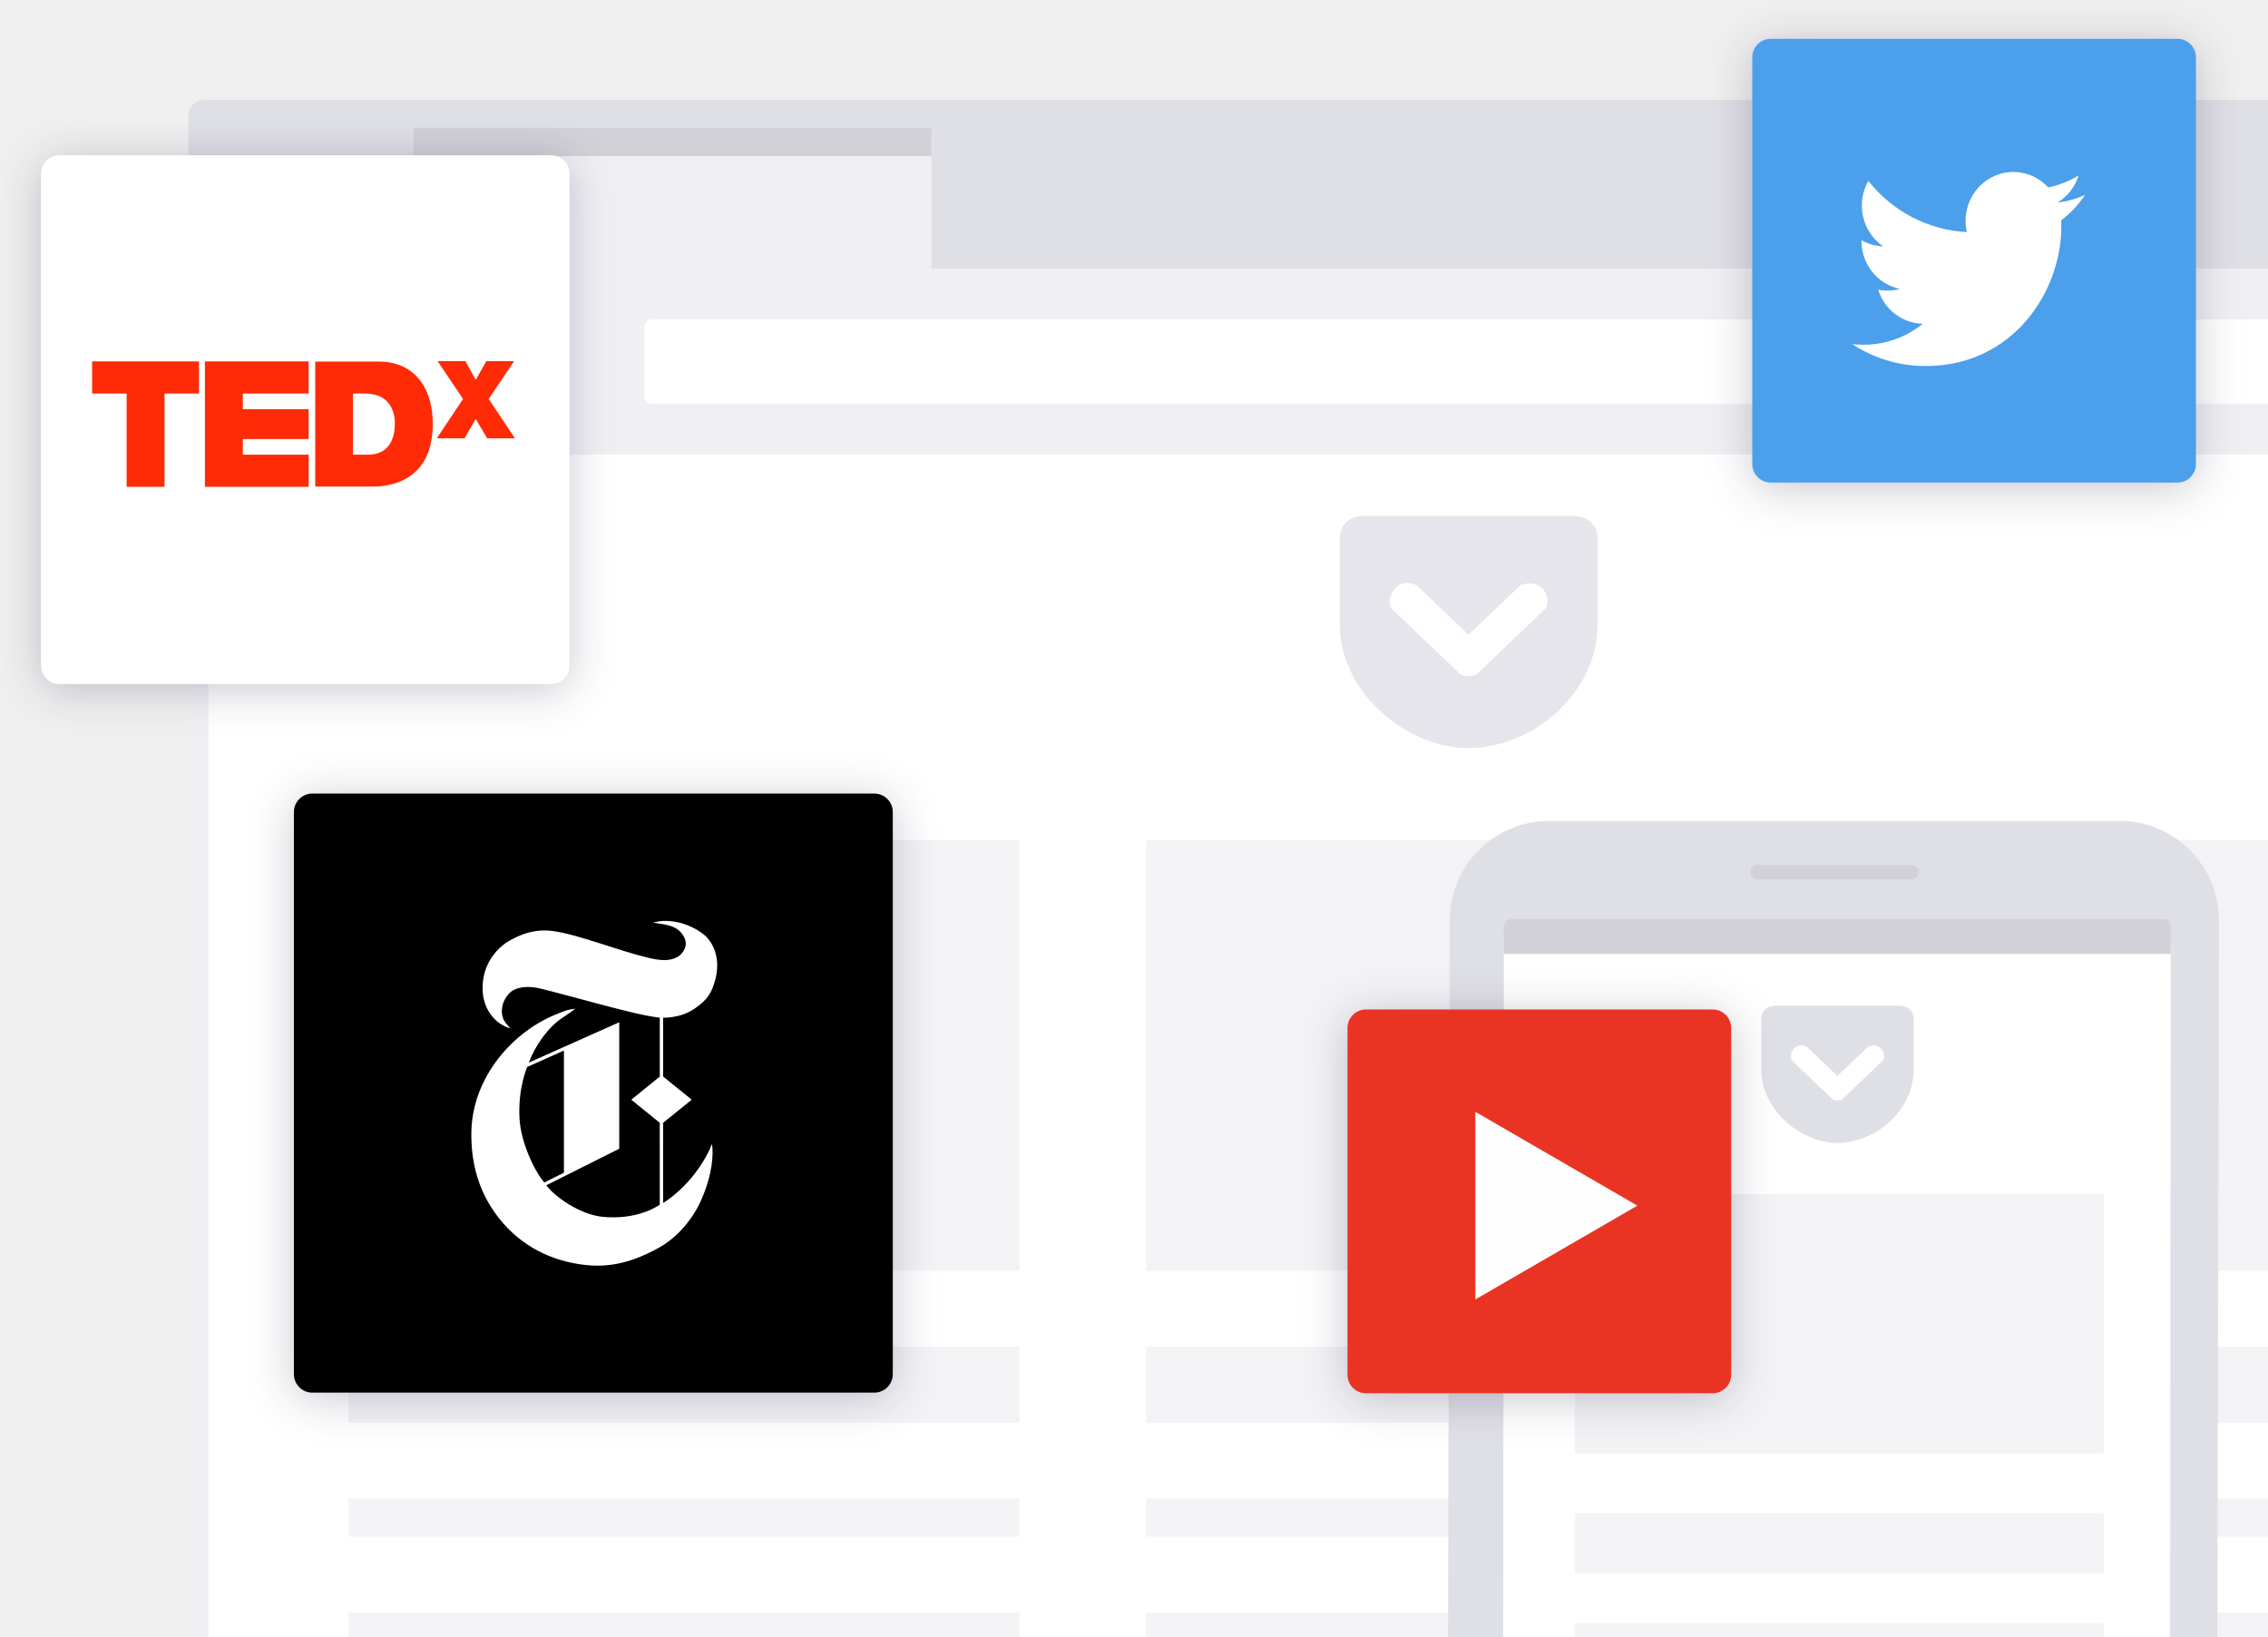
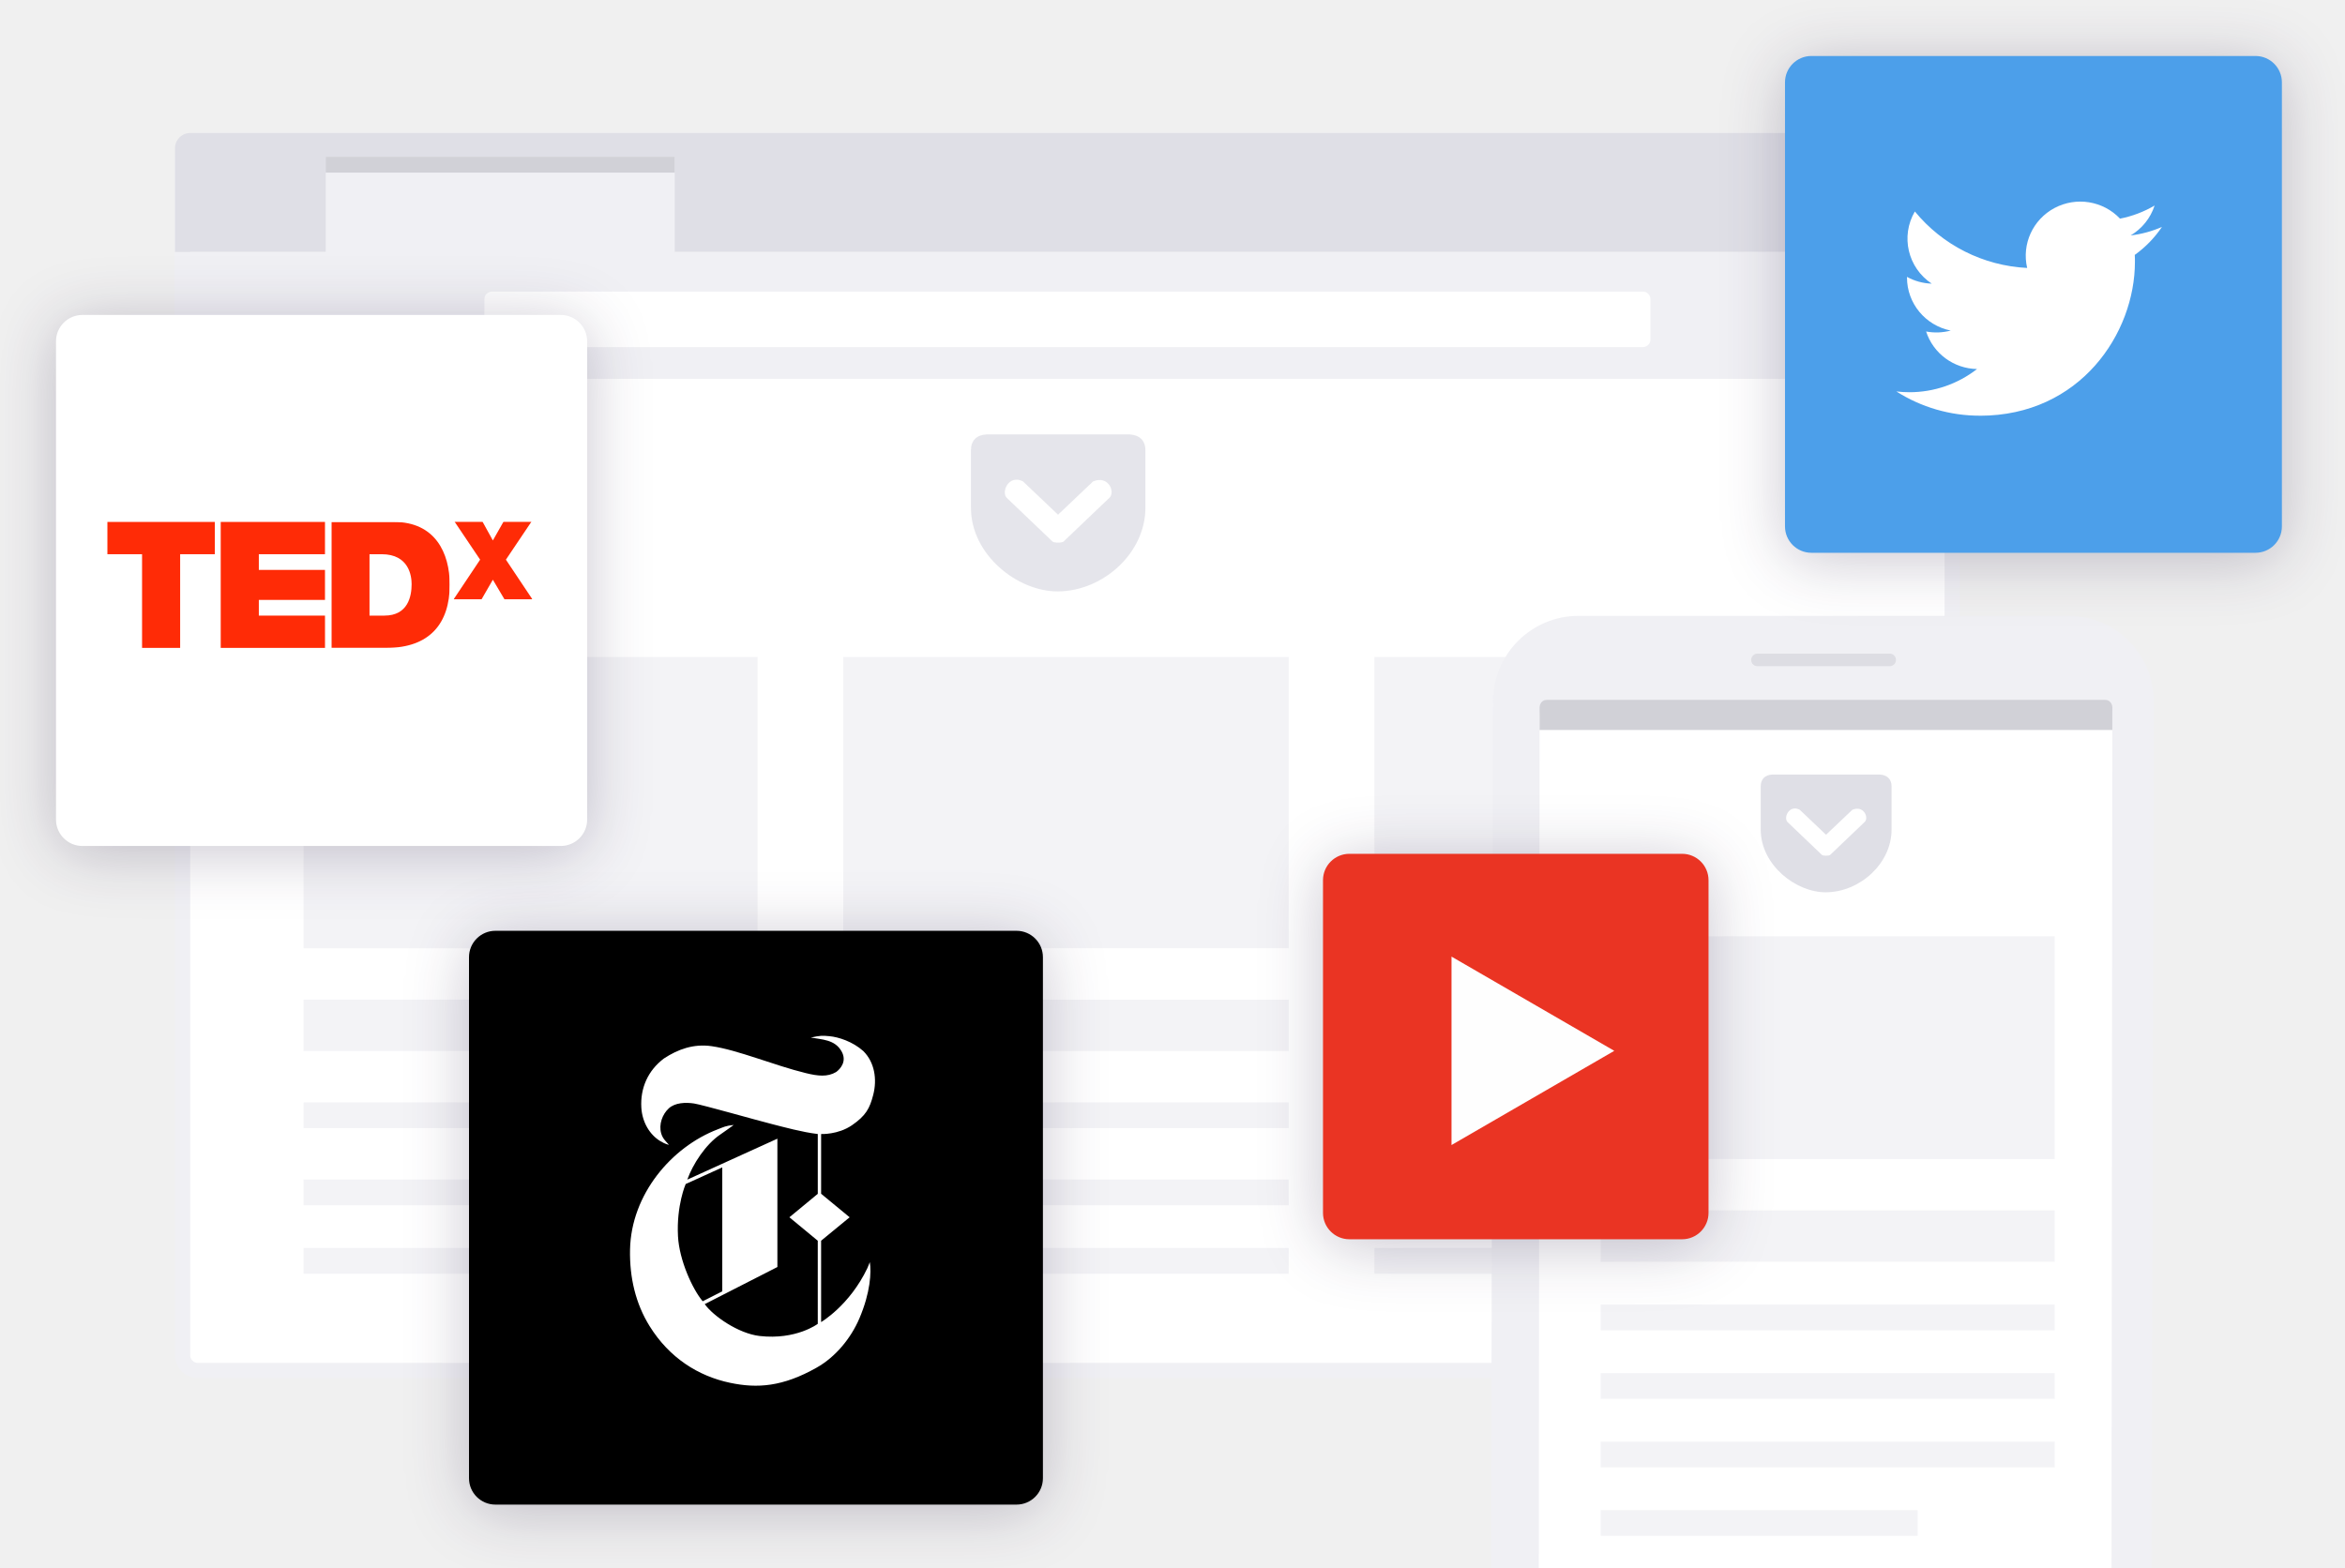
- <svg xmlns="http://www.w3.org/2000/svg" xmlns:xlink="http://www.w3.org/1999/xlink" width="409" height="295" viewBox="0 0 409 295">
+ <svg xmlns="http://www.w3.org/2000/svg" xmlns:xlink="http://www.w3.org/1999/xlink" width="335" height="224" viewBox="0 0 335 224">
  <defs>
-     <rect id="b" width="95.325" height="95.325" x="0" y="0" rx="3.326" />
-     <filter id="a" width="126.2%" height="126.2%" x="-13.1%" y="-12.1%" filterUnits="objectBoundingBox">
+     <rect id="img-pocket-b" width="75.88" height="75.88" x="0" y="0" rx="3.77" />
+     <filter id="img-pocket-a" width="136.9%" height="136.9%" x="-18.5%" y="-17.1%" filterUnits="objectBoundingBox">
      <feOffset dy="1" in="SourceAlpha" result="shadowOffsetOuter1" />
-       <feGaussianBlur in="shadowOffsetOuter1" result="shadowBlurOuter1" stdDeviation="4" />
-       <feColorMatrix in="shadowBlurOuter1" values="0 0 0 0 0.125 0 0 0 0 0.071 0 0 0 0 0.227 0 0 0 0.24 0" />
+       <feGaussianBlur in="shadowOffsetOuter1" result="shadowBlurOuter1" stdDeviation="4.5" />
+       <feColorMatrix in="shadowBlurOuter1" values="0 0 0 0 0.125   0 0 0 0 0.071   0 0 0 0 0.227  0 0 0 0.24 0" />
    </filter>
-     <path id="c" d="M.131.039h21.236v22.61H.131z" />
-     <path id="e" d="M.035.21H14.18v13.94H.035z" />
-     <rect id="h" width="108" height="108" x="0" y=".076" rx="3.326" />
-     <filter id="g" width="123.1%" height="123.1%" x="-11.6%" y="-10.6%" filterUnits="objectBoundingBox">
+     <polygon id="img-pocket-c" points=".104 .031 17.009 .031 17.009 18.029 .104 18.029" />
+     <polygon id="img-pocket-e" points=".028 .167 11.287 .167 11.287 11.264 .028 11.264" />
+     <rect id="img-pocket-h" width="81.988" height="81.988" x="0" y="0" rx="3.77" />
+     <filter id="img-pocket-g" width="134.2%" height="134.2%" x="-17.1%" y="-15.9%" filterUnits="objectBoundingBox">
      <feOffset dy="1" in="SourceAlpha" result="shadowOffsetOuter1" />
-       <feGaussianBlur in="shadowOffsetOuter1" result="shadowBlurOuter1" stdDeviation="4" />
-       <feColorMatrix in="shadowBlurOuter1" values="0 0 0 0 0.125 0 0 0 0 0.071 0 0 0 0 0.227 0 0 0 0.24 0" />
+       <feGaussianBlur in="shadowOffsetOuter1" result="shadowBlurOuter1" stdDeviation="4.5" />
+       <feColorMatrix in="shadowBlurOuter1" values="0 0 0 0 0.125   0 0 0 0 0.071   0 0 0 0 0.227  0 0 0 0.24 0" />
    </filter>
-     <rect id="j" width="80" height="80" x="0" y="0" rx="3.326" />
-     <filter id="i" width="131.2%" height="131.2%" x="-15.6%" y="-14.4%" filterUnits="objectBoundingBox">
+     <rect id="img-pocket-j" width="70.985" height="70.985" x="0" y="0" rx="3.77" />
+     <filter id="img-pocket-i" width="139.4%" height="139.4%" x="-19.7%" y="-18.3%" filterUnits="objectBoundingBox">
      <feOffset dy="1" in="SourceAlpha" result="shadowOffsetOuter1" />
-       <feGaussianBlur in="shadowOffsetOuter1" result="shadowBlurOuter1" stdDeviation="4" />
-       <feColorMatrix in="shadowBlurOuter1" values="0 0 0 0 0.125 0 0 0 0 0.071 0 0 0 0 0.227 0 0 0 0.24 0" />
+       <feGaussianBlur in="shadowOffsetOuter1" result="shadowBlurOuter1" stdDeviation="4.5" />
+       <feColorMatrix in="shadowBlurOuter1" values="0 0 0 0 0.125   0 0 0 0 0.071   0 0 0 0 0.227  0 0 0 0.24 0" />
    </filter>
-     <rect id="l" width="69.188" height="69.188" x="0" y="0" rx="3.326" />
-     <filter id="k" width="136.1%" height="136.1%" x="-18.1%" y="-16.6%" filterUnits="objectBoundingBox">
+     <rect id="img-pocket-l" width="55.074" height="55.074" x="0" y="0" rx="3.77" />
+     <filter id="img-pocket-k" width="150.8%" height="150.8%" x="-25.4%" y="-23.6%" filterUnits="objectBoundingBox">
      <feOffset dy="1" in="SourceAlpha" result="shadowOffsetOuter1" />
-       <feGaussianBlur in="shadowOffsetOuter1" result="shadowBlurOuter1" stdDeviation="4" />
-       <feColorMatrix in="shadowBlurOuter1" values="0 0 0 0 0.125 0 0 0 0 0.071 0 0 0 0 0.227 0 0 0 0.24 0" />
+       <feGaussianBlur in="shadowOffsetOuter1" result="shadowBlurOuter1" stdDeviation="4.5" />
+       <feColorMatrix in="shadowBlurOuter1" values="0 0 0 0 0.125   0 0 0 0 0.071   0 0 0 0 0.227  0 0 0 0.24 0" />
    </filter>
  </defs>
  <g fill="none" fill-rule="evenodd">
-     <g transform="translate(34 18)">
-       <rect width="472.436" height="316.126" x="1.8" y="1.8" fill="#FFF" stroke="#F0F0F4" stroke-width="3.6" rx="2.852" />
-       <path fill="#F0F0F4" d="M0 30.45h476.036v33.495H0z" />
-       <rect width="311.606" height="15.225" x="82.215" y="39.585" fill="#FFF" rx="1.426" />
-       <path fill="#DFDFE6" d="M2.852 0h470.332a2.852 2.852 0 0 1 2.852 2.852V30.45H0V2.852A2.852 2.852 0 0 1 2.852 0z" />
-       <path fill="#F0F0F4" d="M40.6 5.075h93.38V32.48H40.6z" />
-       <path fill="#D1D1D7" d="M40.6 5.075h93.38v5.075H40.6z" />
-       <g opacity=".8">
-         <g fill="#F0F0F4">
-           <path d="M172.677 133.463h118.726v77.628H172.677zM172.677 224.791h118.726v13.699H172.677zM172.677 252.189h118.726v6.85H172.677zM172.677 272.737h118.726v6.85H172.677z" />
+     <g transform="translate(25 19)">
+       <rect width="252.798" height="175.739" x="1.088" y="1.088" fill="#FFF" stroke="#F0F0F4" stroke-width="2.176" rx="2.176" />
+       <rect width="254.974" height="18.132" y="16.998" fill="#F0F0F4" />
+       <rect width="166.583" height="7.933" x="44.196" y="22.664" fill="#FFF" rx="1.088" />
+       <path fill="#DFDFE6" d="M2.176,0 L252.798,0 C254,-2.20794628e-16 254.974,0.974 254.974,2.176 L254.974,16.998 L254.974,16.998 L0,16.998 L0,2.176 C-1.47196419e-16,0.974 0.974,6.64883838e-16 2.176,0 Z" />
+       <rect width="49.862" height="14.732" x="21.531" y="3.4" fill="#F0F0F4" />
+       <rect width="49.862" height="2.266" x="21.531" y="3.4" fill="#D1D1D7" />
+       <g opacity=".8" transform="translate(17.38 43.062)">
+         <g fill="#F0F0F4" transform="translate(78.083 31.82)">
+           <rect width="63.642" height="41.612" />
+           <rect width="63.642" height="7.343" y="48.955" />
+           <rect width="63.642" height="3.672" y="63.642" />
+           <rect width="63.642" height="3.672" y="74.657" />
+           <rect width="63.642" height="3.672" y="84.448" />
        </g>
-         <g fill="#F0F0F4">
-           <path d="M28.837 133.463h121.009v77.628H28.837zM28.837 224.791h121.009v13.699H28.837zM28.837 252.189h121.009v6.85H28.837zM28.837 272.738h121.009v6.85H28.837z" />
+         <g fill="#F0F0F4" transform="translate(0 31.73)">
+           <rect width="64.866" height="41.612" x=".979" y=".091" />
+           <rect width="64.866" height="7.343" x=".979" y="49.046" />
+           <rect width="64.866" height="3.672" x=".979" y="63.732" />
+           <rect width="64.866" height="3.672" x=".979" y="74.747" />
+           <rect width="64.866" height="3.672" x=".979" y="84.538" />
        </g>
-         <g fill="#F0F0F4">
-           <path d="M314.235 133.463h121.009v77.628H314.235zM314.235 224.791h121.009v13.699H314.235zM314.235 252.189h121.009v6.85H314.235zM314.235 272.738h121.009v6.85H314.235z" />
+         <g fill="#F0F0F4" transform="translate(152.985 31.73)">
+           <rect width="64.866" height="41.612" x=".979" y=".091" />
+           <rect width="64.866" height="7.343" x=".979" y="49.046" />
+           <rect width="64.866" height="3.672" x=".979" y="63.732" />
+           <rect width="64.866" height="3.672" x=".979" y="74.747" />
+           <rect width="64.866" height="3.672" x=".979" y="84.538" />
        </g>
-         <path fill="#DFDFE6" fill-rule="nonzero" d="M211.679 75.018c-2.533.165-4.067 1.611-4.067 4.183v15.403c0 12.511 12.443 22.343 23.207 22.265 12.103-.087 23.284-10.307 23.284-22.265V79.201c0-2.581-1.63-4.037-4.183-4.183h-38.241zm9.803 12.53l9.337 8.871 9.347-8.87c4.183-1.757 6.007 3.018 4.29 4.415l-12.172 11.618c-.397.379-2.523.379-2.921 0l-12.171-11.618c-1.64-1.543.495-6.396 4.29-4.416z" />
+         <path fill="#DFDFE6" fill-rule="nonzero" d="M2.184,0.01 C0.826,0.098 0.004,0.873 0.004,2.252 L0.004,10.509 C0.004,17.215 6.674,22.485 12.444,22.444 C18.931,22.397 24.925,16.918 24.925,10.509 L24.925,2.252 C24.925,0.868 24.051,0.088 22.682,0.01 L2.184,0.01 Z M7.439,6.726 L12.444,11.482 L17.454,6.726 C19.696,5.785 20.674,8.344 19.753,9.094 L13.229,15.321 C13.016,15.524 11.876,15.524 11.663,15.321 L5.139,9.094 C4.26,8.266 5.404,5.665 7.439,6.726 Z" transform="translate(96.324)" />
      </g>
    </g>
-     <g transform="translate(261 148)">
-       <path fill="#DFDFE6" d="M0 208.67L.427 17.978C.427 8.05 8.462 0 18.374 0H121.22c9.912 0 17.947 8.05 17.947 17.978l-.427 190.692" />
-       <rect width="30.408" height="2.644" x="54.632" y="7.932" fill="#D1D1D7" rx="1.322" />
-       <path fill="#FFF" d="M128.942 17.627c.84 0 1.521 1.723 1.521 3.848l-.176 186.833H10.024l.177-186.833c0-2.125.681-3.848 1.521-3.848h117.22z" />
-       <path fill="#D1D1D7" d="M128.942 17.627c.84 0 1.521.716 1.521 1.6v4.744H10.201v-4.744c0-.884.681-1.6 1.521-1.6h117.22z" />
-       <g fill="#F0F0F4" opacity=".8">
-         <path d="M23.026 67.291h95.34v46.771h-95.34zM23.026 124.855h95.34v10.793h-95.34zM23.026 144.643h95.34v5.397h-95.34z" />
+     <g transform="translate(213 88)">
+       <path fill="#F0F0F4" d="M1.98951966e-13,141.97 L0.29,12.232 C0.29,5.477 5.757,0 12.501,0 L82.474,0 C89.217,0 94.684,5.477 94.684,12.232 L94.394,141.97" />
+       <rect width="20.688" height="1.799" x="37.169" y="5.397" fill="#D1D1D7" fill-opacity=".6" rx=".899" />
+       <path fill="#FFF" d="M87.726,11.993 C88.298,11.993 88.762,13.165 88.762,14.611 L88.641,141.724 L6.82,141.724 L6.94,14.611 C6.94,13.165 7.404,11.993 7.975,11.993 L87.726,11.993 Z" />
+       <path fill="#D1D1D7" d="M87.726,11.993 C88.298,11.993 88.762,12.48 88.762,13.081 L88.762,16.309 L6.94,16.309 L6.94,13.081 C6.94,12.48 7.404,11.993 7.975,11.993 L87.726,11.993 Z" />
+       <g fill="#F0F0F4" opacity=".8" transform="translate(14.687 45.782)">
+         <rect width="64.866" height="31.821" x=".979" />
+         <rect width="64.866" height="7.343" x=".979" y="39.164" />
+         <rect width="64.866" height="3.672" x=".979" y="52.627" />
+         <rect width="64.866" height="3.672" x=".979" y="62.418" />
+         <rect width="64.866" height="3.672" x=".979" y="72.209" />
+         <rect width="45.283" height="3.672" x=".979" y="82" />
      </g>
-       <path fill="#DFDFE6" fill-rule="nonzero" d="M59.038 33.324c-1.497.097-2.403.952-2.403 2.472v9.101c0 7.393 7.353 13.203 13.713 13.157 7.152-.052 13.76-6.09 13.76-13.157v-9.101c0-1.526-.964-2.386-2.473-2.472H59.038zm5.793 7.404l5.517 5.242 5.523-5.242c2.472-1.038 3.55 1.784 2.535 2.61l-7.192 6.865c-.235.223-1.49.223-1.726 0l-7.192-6.866c-.97-.912.292-3.78 2.535-2.61z" />
+       <path fill="#DFDFE6" fill-rule="nonzero" d="M1.638,0.007 C0.619,0.074 0.003,0.655 0.003,1.689 L0.003,7.882 C0.003,12.911 5.005,16.864 9.333,16.833 C14.198,16.798 18.694,12.689 18.694,7.882 L18.694,1.689 C18.694,0.651 18.038,0.066 17.012,0.007 L1.638,0.007 Z M5.579,5.045 L9.333,8.611 L13.09,5.045 C14.772,4.339 15.506,6.258 14.815,6.82 L9.922,11.491 C9.762,11.643 8.907,11.643 8.747,11.491 L3.854,6.82 C3.195,6.2 4.053,4.249 5.579,5.045 Z" transform="translate(38.53 22.664)" />
    </g>
-     <g transform="translate(7.389 28)">
-       <use fill="#000" filter="url(#a)" xlink:href="#b" />
-       <use fill="#FFF" xlink:href="#b" />
-       <path fill="#FF2B06" d="M9.225 37.157v5.795h6.221v16.815h6.835V42.952H28.5v-5.795zM29.562 37.157v22.61h18.715v-5.795H36.402v-2.818h11.871v-5.385H36.402v-2.817h11.871v-5.795z" />
-       <g transform="translate(49.294 37.118)">
-         <mask id="d" fill="#fff">
-           <use xlink:href="#c" />
-         </mask>
-         <path fill="#FF2B06" d="M6.97 16.854h2.674c4.26 0 4.884-3.516 4.884-5.64 0-1.422-.438-5.38-5.382-5.38H6.97v11.02zM.13.04h11.224c7.398 0 10.013 5.574 10.013 11.272 0 6.937-3.607 11.338-11.348 11.338H.13V.04z" mask="url(#d)" />
-       </g>
-       <g transform="translate(71.321 36.904)">
-         <mask id="f" fill="#fff">
-           <use xlink:href="#e" />
-         </mask>
-         <path fill="#FF2B06" mask="url(#f)" d="M9.167 14.15l-2.086-3.524-2.035 3.524H.035l4.757-7.125L.212.209h5.012l1.857 3.369L8.99.209h5.012l-4.58 6.816 4.758 7.125z" />
+     <g transform="translate(8 45)">
+       <use fill="#000" filter="url(#img-pocket-a)" xlink:href="#img-pocket-b" />
+       <use fill="#FFF" xlink:href="#img-pocket-b" />
+       <g transform="translate(7.343 29.373)">
+         <polygon fill="#FF2B06" points="0 .205 0 4.818 4.952 4.818 4.952 18.202 10.393 18.202 10.393 4.818 15.343 4.818 15.343 .205" />
+         <polygon fill="#FF2B06" points="16.189 .205 16.189 18.202 31.086 18.202 31.086 13.59 21.633 13.59 21.633 11.347 31.083 11.347 31.083 7.06 21.633 7.06 21.633 4.818 31.083 4.818 31.083 .205" />
+         <g transform="translate(31.896 .003)">
+           <g transform="translate(0 .17)">
+             <mask id="img-pocket-d" fill="#fff">
+               <use xlink:href="#img-pocket-c" />
+             </mask>
+             <path fill="#FF2B06" d="M5.548,13.416 L7.677,13.416 C11.068,13.416 11.564,10.617 11.564,8.927 C11.564,7.795 11.216,4.644 7.281,4.644 L5.548,4.644 L5.548,13.416 Z M0.104,0.031 L9.038,0.031 C14.927,0.031 17.009,4.468 17.009,9.004 C17.009,14.526 14.138,18.029 7.975,18.029 L0.104,18.029 L0.104,0.031 Z" mask="url(#img-pocket-d)" />
+           </g>
+           <g transform="translate(17.534)">
+             <mask id="img-pocket-f" fill="#fff">
+               <use xlink:href="#img-pocket-e" />
+             </mask>
+             <polygon fill="#FF2B06" points="7.297 11.264 5.636 8.459 4.017 11.264 .028 11.264 3.815 5.592 .168 .167 4.159 .167 5.636 2.848 7.156 .167 11.146 .167 7.5 5.592 11.287 11.264" mask="url(#img-pocket-f)" />
+           </g>
+         </g>
      </g>
    </g>
-     <g transform="translate(53 143)">
-       <use fill="#000" filter="url(#g)" xlink:href="#h" />
-       <use fill="#000" xlink:href="#h" />
-       <path fill="#FFF" d="M68.086 23.094c1.634.144 4.198.948 6.13 2.641 2.052 1.993 2.52 5.017 1.801 7.766-.64 2.449-1.356 3.722-3.855 5.415-2.526 1.704-5.58 1.56-5.58 1.56v10.611l5.162 4.178-5.163 4.165.001 14.455s5.172-2.965 8.38-9.604c0 0 .132-.361.434-1.045.285 1.778.122 5.379-1.89 10-1.516 3.481-4.273 6.83-7.731 8.739-6.128 3.398-10.723 3.722-15.65 2.701-5.769-1.188-11.008-4.43-14.584-10.084-2.513-3.973-3.638-8.606-3.535-13.589.202-9.784 7.48-18.222 15.881-21.368 1.023-.383 1.43-.635 2.881-.768-.669.457-1.442 1.045-2.391 1.669-2.705 1.777-5.023 5.318-6.012 8.043l16.306-7.275v22.798l-13.15 6.589c1.499 2.077 6.051 5.223 9.945 5.666 6.625.733 10.512-2.16 10.512-2.16l-.001-14.767-5.134-4.165L65.98 51.1V40.476c-2.8-.324-6.202-1.248-8.191-1.741-2.924-.72-12.675-3.457-14.208-3.685-1.531-.228-3.421-.156-4.564.865-1.144 1.032-1.852 2.844-1.365 4.477.275.924.911 1.464 1.392 1.992 0 0-.563-.048-1.583-.66-1.841-1.104-3.241-3.265-3.41-5.93-.216-3.493 1.222-6.638 4.103-8.75 2.503-1.609 5.334-2.642 8.626-2.173 4.802.684 11.259 3.397 17.01 4.777 2.228.541 3.953.721 5.519-.192.73-.528 2.013-1.885.964-3.685-1.224-2.113-3.571-2.065-5.559-2.437 1.711-.36 2.086-.36 3.372-.24zM48.697 68.422V46.406l-6.621 2.953c-.002 0-1.688 3.781-1.393 9.267.233 4.286 2.629 9.413 4.47 11.561l3.544-1.765z" />
+     <g transform="translate(67 133)">
+       <use fill="#000" filter="url(#img-pocket-g)" xlink:href="#img-pocket-h" />
+       <use fill="#000" xlink:href="#img-pocket-h" />
+       <path fill="#FFF" d="M28.489,0.058 C29.779,0.174 31.803,0.82 33.328,2.182 C34.948,3.785 35.318,6.217 34.75,8.428 C34.245,10.398 33.68,11.422 31.707,12.784 C29.713,14.154 27.302,14.038 27.302,14.038 L27.302,22.573 L31.377,25.934 L27.301,29.284 L27.302,40.91 C27.302,40.91 31.385,38.525 33.917,33.185 C33.917,33.185 34.022,32.895 34.26,32.345 C34.485,33.775 34.356,36.671 32.768,40.388 C31.571,43.188 29.395,45.882 26.665,47.417 C21.827,50.15 18.199,50.411 14.309,49.589 C9.755,48.634 5.619,46.026 2.796,41.479 C0.812,38.283 -0.076,34.557 0.005,30.549 C0.165,22.679 5.91,15.892 12.543,13.362 C13.35,13.054 13.672,12.851 14.817,12.744 C14.289,13.112 13.679,13.585 12.929,14.087 C10.794,15.516 8.964,18.364 8.183,20.556 L21.056,14.704 L21.056,33.041 L10.675,38.341 C11.858,40.012 15.452,42.542 18.526,42.898 C23.756,43.488 26.825,41.161 26.825,41.161 L26.824,29.284 L22.771,25.934 L26.826,22.584 L26.826,14.038 C24.616,13.778 21.93,13.035 20.36,12.638 C18.051,12.059 10.353,9.858 9.143,9.674 C7.934,9.491 6.442,9.549 5.54,10.37 C4.637,11.2 4.078,12.657 4.462,13.971 C4.68,14.714 5.182,15.148 5.561,15.573 C5.561,15.573 5.117,15.534 4.312,15.042 C2.858,14.154 1.753,12.416 1.62,10.273 C1.449,7.463 2.584,4.934 4.859,3.235 C6.835,1.941 9.07,1.11 11.669,1.487 C15.46,2.037 20.557,4.219 25.097,5.329 C26.856,5.764 28.218,5.909 29.455,5.175 C30.031,4.75 31.044,3.659 30.216,2.211 C29.249,0.511 27.396,0.55 25.827,0.251 C27.178,-0.039 27.474,-0.039 28.489,0.058 Z M13.182,36.516 L13.182,18.808 L7.955,21.183 C7.953,21.183 6.622,24.224 6.855,28.637 C7.039,32.084 8.931,36.208 10.384,37.936 L13.182,36.516 L13.182,36.516 Z" transform="translate(23 15)" />
    </g>
-     <g transform="translate(316 7)">
-       <use fill="#000" filter="url(#i)" xlink:href="#j" />
-       <use fill="#4C9FEA" xlink:href="#j" />
-       <path fill="#FFF" d="M31.208 59c15.85 0 24.518-13.467 24.518-25.145 0-.382 0-.763-.025-1.142A17.788 17.788 0 0 0 60 28.138a16.866 16.866 0 0 1-4.95 1.39 8.832 8.832 0 0 0 3.79-4.887 17.01 17.01 0 0 1-5.473 2.145c-2.67-2.913-6.915-3.626-10.353-1.739-3.437 1.887-5.213 5.904-4.332 9.799-6.928-.356-13.383-3.712-17.759-9.233-2.287 4.038-1.119 9.203 2.668 11.797a8.39 8.39 0 0 1-3.911-1.106v.112c.001 4.206 2.893 7.83 6.913 8.663a8.395 8.395 0 0 1-3.89.151c1.128 3.6 4.363 6.066 8.05 6.137a17.018 17.018 0 0 1-10.702 3.79A17.11 17.11 0 0 1 18 55.03a23.954 23.954 0 0 0 13.208 3.963" />
+     <g transform="translate(255 8)">
+       <use fill="#000" filter="url(#img-pocket-i)" xlink:href="#img-pocket-j" />
+       <use fill="#4C9FEA" xlink:href="#img-pocket-j" />
+       <path fill="#FFF" d="M27.842,51.403 C42.159,51.403 49.99,39.63 49.99,29.421 C49.99,29.087 49.99,28.754 49.967,28.423 C51.49,27.329 52.806,25.975 53.851,24.424 C52.43,25.049 50.923,25.458 49.38,25.639 C51.005,24.674 52.221,23.155 52.802,21.366 C51.274,22.266 49.602,22.9 47.859,23.241 C45.446,20.695 41.612,20.072 38.507,21.721 C35.402,23.371 33.797,26.882 34.594,30.287 C28.335,29.976 22.504,27.042 18.551,22.216 C16.485,25.746 17.54,30.262 20.961,32.529 C19.722,32.492 18.51,32.161 17.428,31.562 C17.428,31.593 17.428,31.626 17.428,31.66 C17.429,35.337 20.041,38.505 23.673,39.233 C22.527,39.543 21.325,39.588 20.158,39.365 C21.178,42.512 24.1,44.668 27.431,44.73 C24.674,46.88 21.269,48.048 17.763,48.044 C17.144,48.043 16.525,48.006 15.91,47.933 C19.47,50.2 23.612,51.402 27.842,51.397" />
    </g>
-     <g transform="translate(243 182)">
-       <use fill="#000" filter="url(#k)" xlink:href="#l" />
-       <use fill="#EA3423" xlink:href="#l" />
-       <path fill="#FEFEFE" d="M23.063 18.45v33.825l29.212-16.912z" />
+     <g transform="translate(189 122)">
+       <use fill="#000" filter="url(#img-pocket-k)" xlink:href="#img-pocket-l" />
+       <use fill="#EA3423" xlink:href="#img-pocket-l" />
+       <polygon fill="#FEFEFE" points="18.358 14.687 18.358 41.612 41.612 28.15" />
    </g>
  </g>
</svg>
